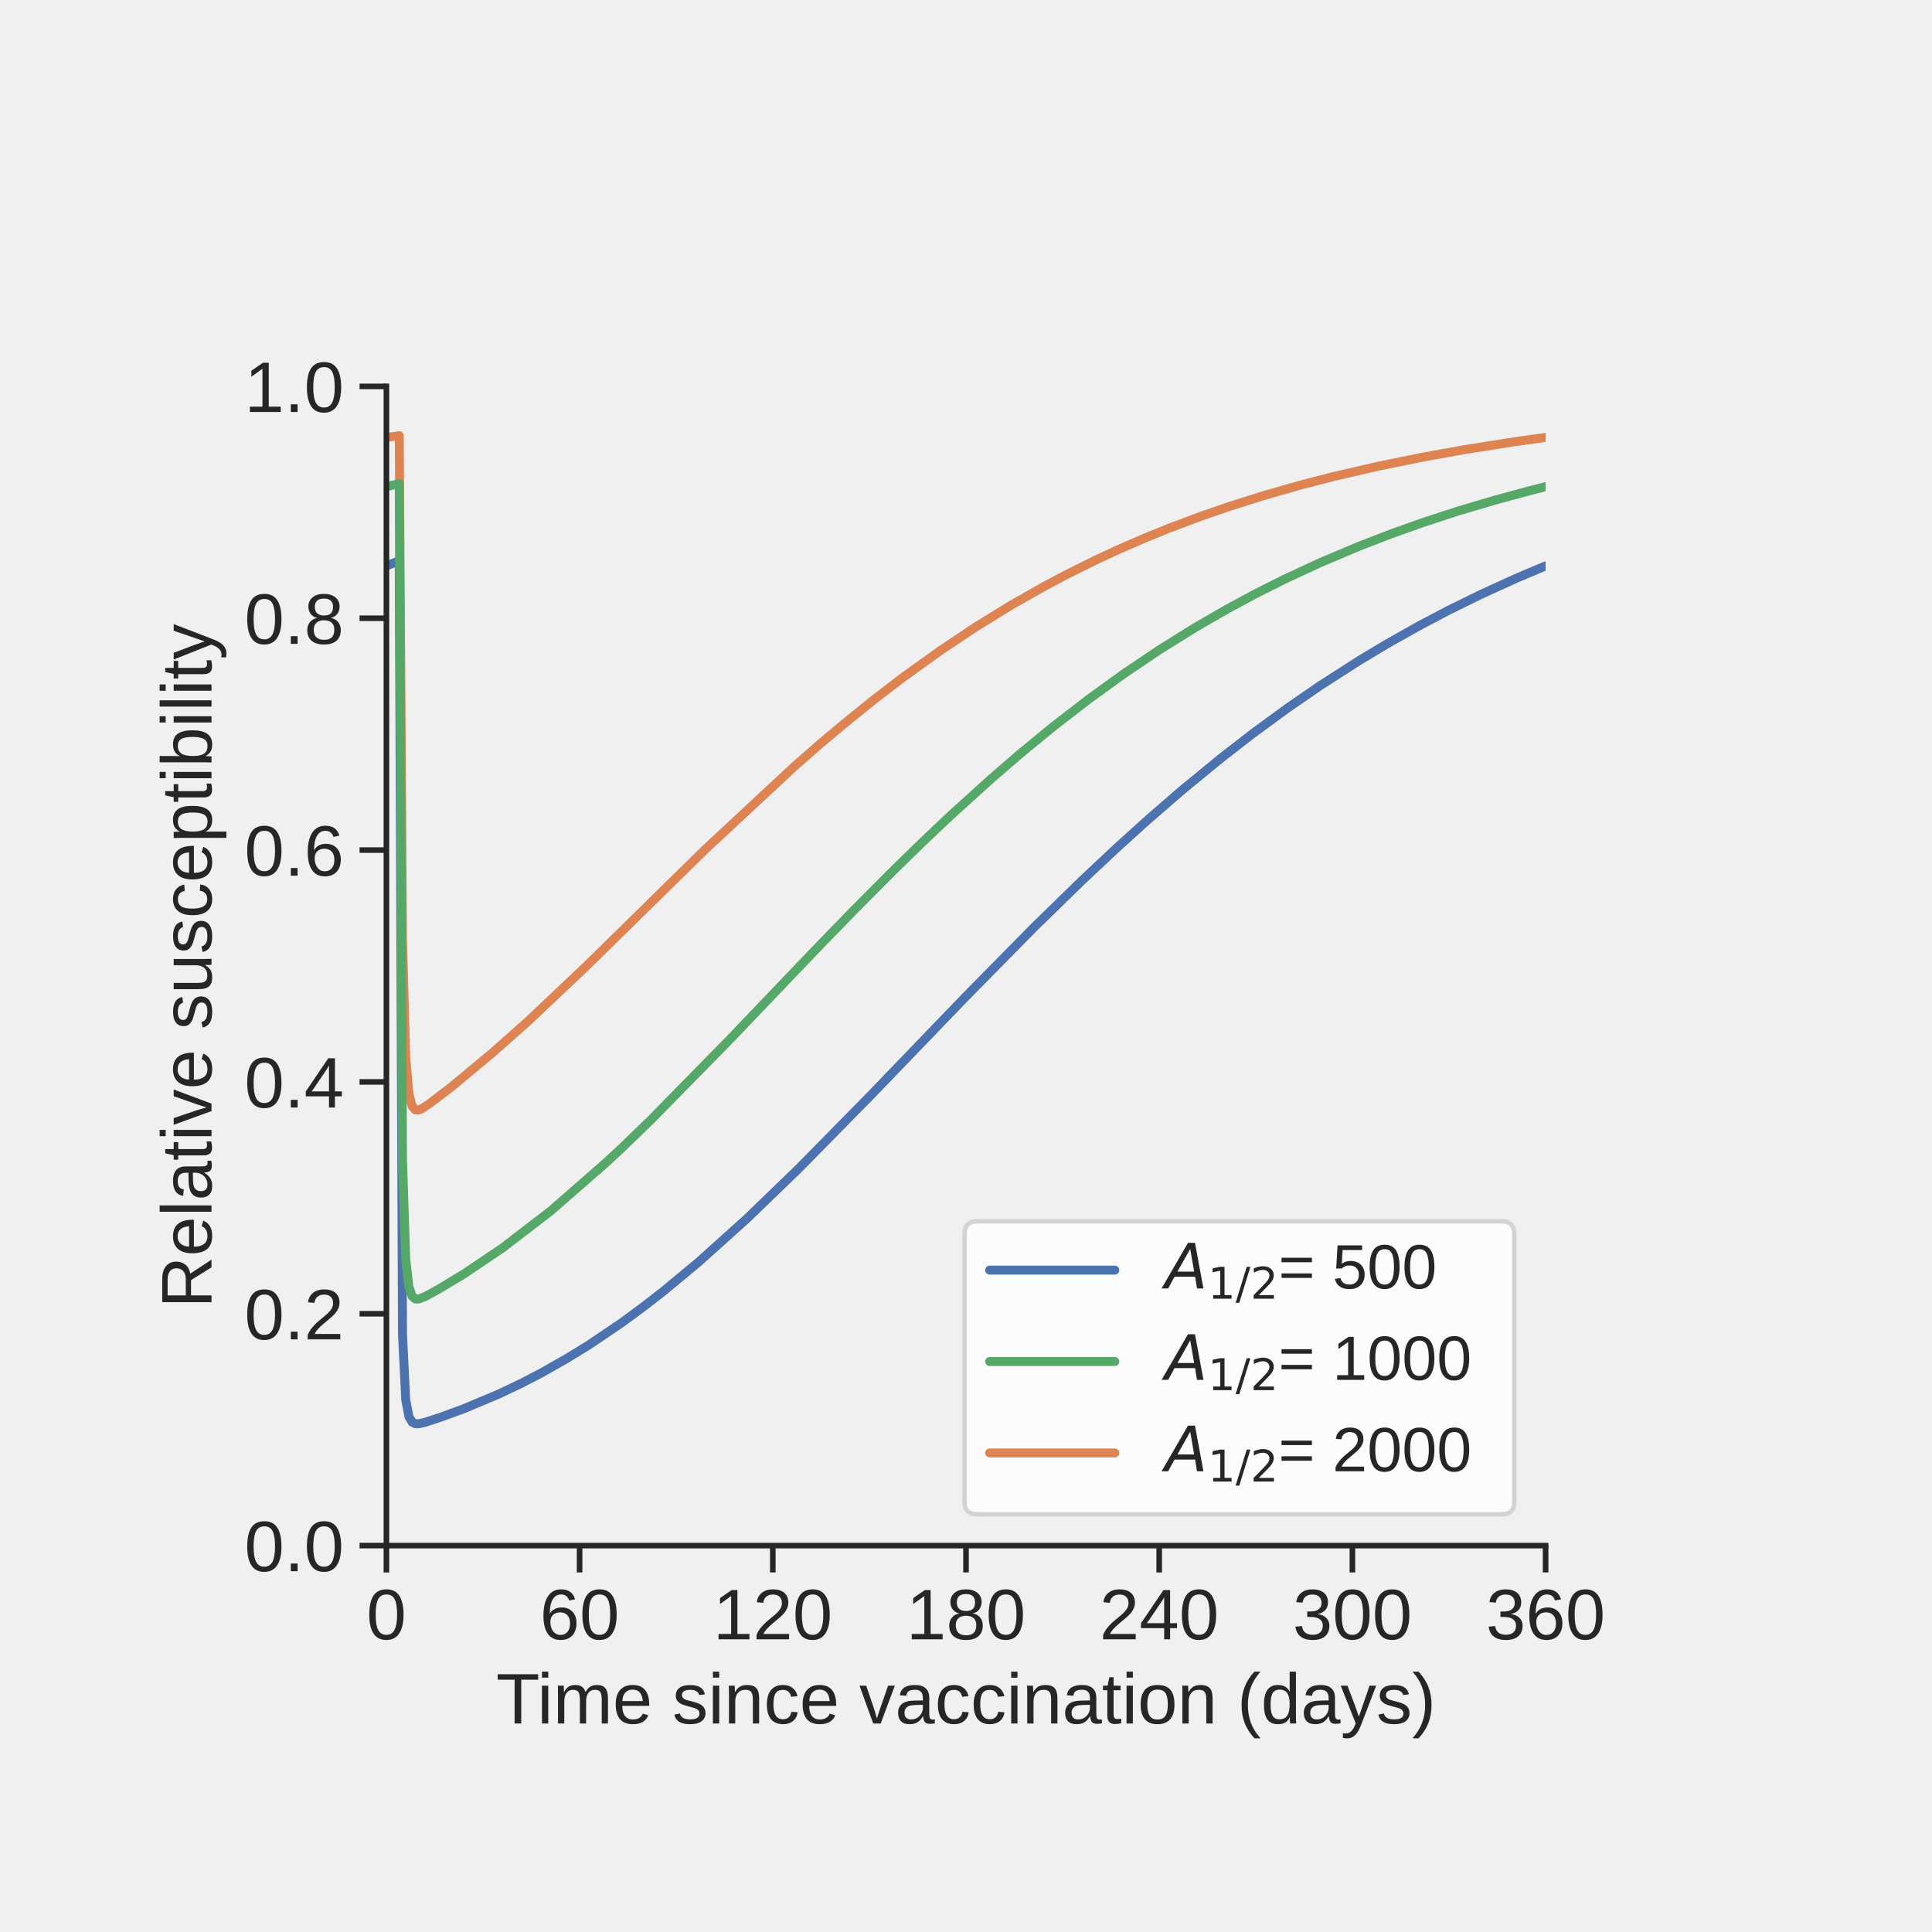
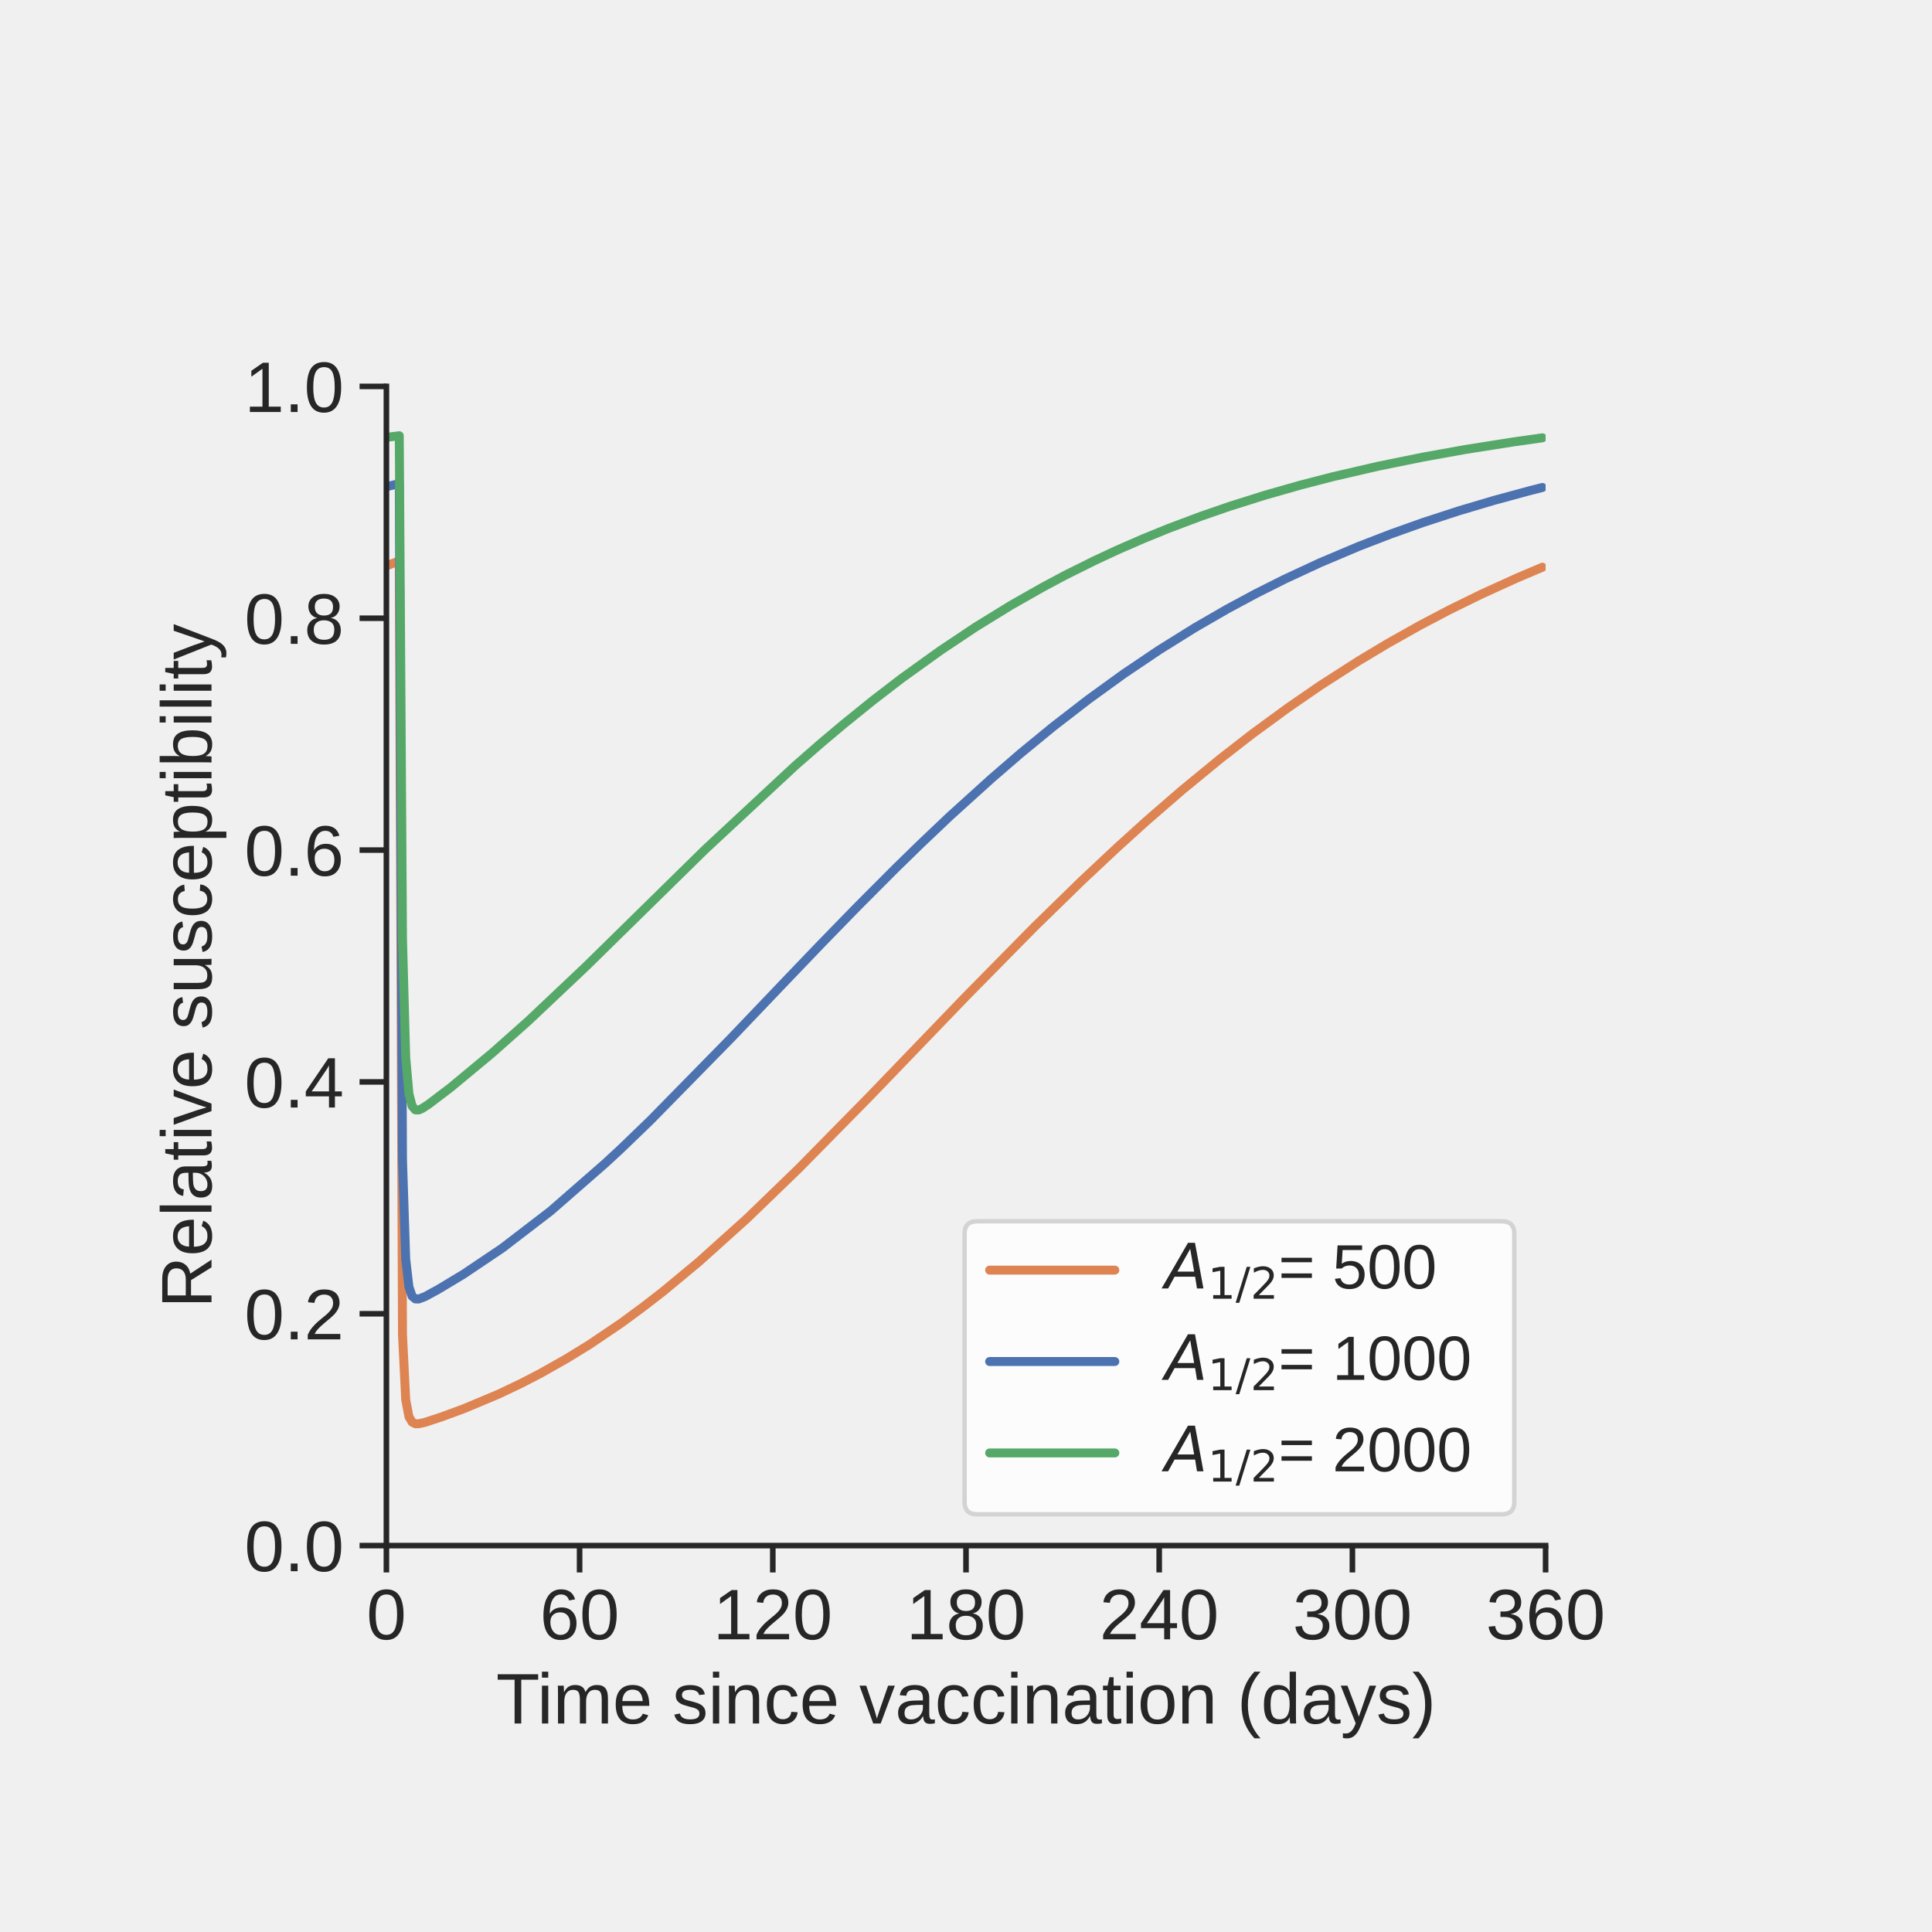
<svg xmlns="http://www.w3.org/2000/svg" xmlns:xlink="http://www.w3.org/1999/xlink" width="432pt" height="432pt" viewBox="0 0 432 432" version="1.1">
  <defs>
    <style type="text/css">*{stroke-linejoin: round; stroke-linecap: butt}</style>
  </defs>
  <g id="figure_1">
    <g id="patch_1">
      <path d="M 0 432  L 432 432  L 432 0  L 0 0  L 0 432  z " style="fill: none" />
    </g>
    <g id="axes_1">
      <g id="patch_2">
        <path d="M 86.4 345.6  L 345.6 345.6  L 345.6 86.4  L 86.4 86.4  L 86.4 345.6  z " style="fill: none" />
      </g>
      <g id="matplotlib.axis_1">
        <g id="xtick_1">
          <g id="line2d_1">
            <defs>
-               <path id="mb37a736f5e" d="M 0 0  L 0 6  " style="stroke: #262626; stroke-width: 1.25" />
+               <path id="ma893ad0c0f" d="M 0 0  L 0 6  " style="stroke: #262626; stroke-width: 1.25" />
            </defs>
            <g>
-               <use xlink:href="#mb37a736f5e" x="86.4" y="345.6" style="fill: #262626; stroke: #262626; stroke-width: 1.25" />
+               <use xlink:href="#ma893ad0c0f" x="86.4" y="345.6" style="fill: #262626; stroke: #262626; stroke-width: 1.25" />
            </g>
          </g>
          <g id="text_1">
            <text style="fill: #262626; font: 16px 'Arial', 'DejaVu Sans', 'Liberation Sans', 'Bitstream Vera Sans', sans-serif; text-anchor: middle" x="86.4" y="366.553" transform="rotate(-0 86.4 366.5525)">0</text>
          </g>
        </g>
        <g id="xtick_2">
          <g id="line2d_2">
            <g>
-               <use xlink:href="#mb37a736f5e" x="129.6" y="345.6" style="fill: #262626; stroke: #262626; stroke-width: 1.25" />
+               <use xlink:href="#ma893ad0c0f" x="129.6" y="345.6" style="fill: #262626; stroke: #262626; stroke-width: 1.25" />
            </g>
          </g>
          <g id="text_2">
            <text style="fill: #262626; font: 16px 'Arial', 'DejaVu Sans', 'Liberation Sans', 'Bitstream Vera Sans', sans-serif; text-anchor: middle" x="129.6" y="366.553" transform="rotate(-0 129.6 366.5525)">60</text>
          </g>
        </g>
        <g id="xtick_3">
          <g id="line2d_3">
            <g>
-               <use xlink:href="#mb37a736f5e" x="172.8" y="345.6" style="fill: #262626; stroke: #262626; stroke-width: 1.25" />
+               <use xlink:href="#ma893ad0c0f" x="172.8" y="345.6" style="fill: #262626; stroke: #262626; stroke-width: 1.25" />
            </g>
          </g>
          <g id="text_3">
            <text style="fill: #262626; font: 16px 'Arial', 'DejaVu Sans', 'Liberation Sans', 'Bitstream Vera Sans', sans-serif; text-anchor: middle" x="172.8" y="366.553" transform="rotate(-0 172.8 366.5525)">120</text>
          </g>
        </g>
        <g id="xtick_4">
          <g id="line2d_4">
            <g>
-               <use xlink:href="#mb37a736f5e" x="216" y="345.6" style="fill: #262626; stroke: #262626; stroke-width: 1.25" />
+               <use xlink:href="#ma893ad0c0f" x="216" y="345.6" style="fill: #262626; stroke: #262626; stroke-width: 1.25" />
            </g>
          </g>
          <g id="text_4">
            <text style="fill: #262626; font: 16px 'Arial', 'DejaVu Sans', 'Liberation Sans', 'Bitstream Vera Sans', sans-serif; text-anchor: middle" x="216" y="366.553" transform="rotate(-0 216 366.5525)">180</text>
          </g>
        </g>
        <g id="xtick_5">
          <g id="line2d_5">
            <g>
-               <use xlink:href="#mb37a736f5e" x="259.2" y="345.6" style="fill: #262626; stroke: #262626; stroke-width: 1.25" />
+               <use xlink:href="#ma893ad0c0f" x="259.2" y="345.6" style="fill: #262626; stroke: #262626; stroke-width: 1.25" />
            </g>
          </g>
          <g id="text_5">
            <text style="fill: #262626; font: 16px 'Arial', 'DejaVu Sans', 'Liberation Sans', 'Bitstream Vera Sans', sans-serif; text-anchor: middle" x="259.2" y="366.553" transform="rotate(-0 259.2 366.5525)">240</text>
          </g>
        </g>
        <g id="xtick_6">
          <g id="line2d_6">
            <g>
-               <use xlink:href="#mb37a736f5e" x="302.4" y="345.6" style="fill: #262626; stroke: #262626; stroke-width: 1.25" />
+               <use xlink:href="#ma893ad0c0f" x="302.4" y="345.6" style="fill: #262626; stroke: #262626; stroke-width: 1.25" />
            </g>
          </g>
          <g id="text_6">
            <text style="fill: #262626; font: 16px 'Arial', 'DejaVu Sans', 'Liberation Sans', 'Bitstream Vera Sans', sans-serif; text-anchor: middle" x="302.4" y="366.553" transform="rotate(-0 302.4 366.5525)">300</text>
          </g>
        </g>
        <g id="xtick_7">
          <g id="line2d_7">
            <g>
-               <use xlink:href="#mb37a736f5e" x="345.6" y="345.6" style="fill: #262626; stroke: #262626; stroke-width: 1.25" />
+               <use xlink:href="#ma893ad0c0f" x="345.6" y="345.6" style="fill: #262626; stroke: #262626; stroke-width: 1.25" />
            </g>
          </g>
          <g id="text_7">
            <text style="fill: #262626; font: 16px 'Arial', 'DejaVu Sans', 'Liberation Sans', 'Bitstream Vera Sans', sans-serif; text-anchor: middle" x="345.6" y="366.553" transform="rotate(-0 345.6 366.5525)">360</text>
          </g>
        </g>
        <g id="text_8">
          <text style="fill: #262626; font: 16px 'Arial', 'DejaVu Sans', 'Liberation Sans', 'Bitstream Vera Sans', sans-serif; text-anchor: middle" x="216" y="385.38" transform="rotate(-0 216 385.38)">Time since vaccination (days)</text>
        </g>
      </g>
      <g id="matplotlib.axis_2">
        <g id="ytick_1">
          <g id="line2d_8">
            <defs>
-               <path id="md30c437e39" d="M 0 0  L -6 0  " style="stroke: #262626; stroke-width: 1.25" />
+               <path id="m6c5367823b" d="M 0 0  L -6 0  " style="stroke: #262626; stroke-width: 1.25" />
            </defs>
            <g>
-               <use xlink:href="#md30c437e39" x="86.4" y="345.6" style="fill: #262626; stroke: #262626; stroke-width: 1.25" />
+               <use xlink:href="#m6c5367823b" x="86.4" y="345.6" style="fill: #262626; stroke: #262626; stroke-width: 1.25" />
            </g>
          </g>
          <g id="text_9">
            <text style="fill: #262626; font: 16px 'Arial', 'DejaVu Sans', 'Liberation Sans', 'Bitstream Vera Sans', sans-serif; text-anchor: end" x="76.9" y="351.326" transform="rotate(-0 76.9 351.3263)">0.0</text>
          </g>
        </g>
        <g id="ytick_2">
          <g id="line2d_9">
            <g>
-               <use xlink:href="#md30c437e39" x="86.4" y="293.76" style="fill: #262626; stroke: #262626; stroke-width: 1.25" />
+               <use xlink:href="#m6c5367823b" x="86.4" y="293.76" style="fill: #262626; stroke: #262626; stroke-width: 1.25" />
            </g>
          </g>
          <g id="text_10">
            <text style="fill: #262626; font: 16px 'Arial', 'DejaVu Sans', 'Liberation Sans', 'Bitstream Vera Sans', sans-serif; text-anchor: end" x="76.9" y="299.486" transform="rotate(-0 76.9 299.4862)">0.2</text>
          </g>
        </g>
        <g id="ytick_3">
          <g id="line2d_10">
            <g>
-               <use xlink:href="#md30c437e39" x="86.4" y="241.92" style="fill: #262626; stroke: #262626; stroke-width: 1.25" />
+               <use xlink:href="#m6c5367823b" x="86.4" y="241.92" style="fill: #262626; stroke: #262626; stroke-width: 1.25" />
            </g>
          </g>
          <g id="text_11">
            <text style="fill: #262626; font: 16px 'Arial', 'DejaVu Sans', 'Liberation Sans', 'Bitstream Vera Sans', sans-serif; text-anchor: end" x="76.9" y="247.646" transform="rotate(-0 76.9 247.6463)">0.4</text>
          </g>
        </g>
        <g id="ytick_4">
          <g id="line2d_11">
            <g>
-               <use xlink:href="#md30c437e39" x="86.4" y="190.08" style="fill: #262626; stroke: #262626; stroke-width: 1.25" />
+               <use xlink:href="#m6c5367823b" x="86.4" y="190.08" style="fill: #262626; stroke: #262626; stroke-width: 1.25" />
            </g>
          </g>
          <g id="text_12">
            <text style="fill: #262626; font: 16px 'Arial', 'DejaVu Sans', 'Liberation Sans', 'Bitstream Vera Sans', sans-serif; text-anchor: end" x="76.9" y="195.806" transform="rotate(-0 76.9 195.8063)">0.6</text>
          </g>
        </g>
        <g id="ytick_5">
          <g id="line2d_12">
            <g>
-               <use xlink:href="#md30c437e39" x="86.4" y="138.24" style="fill: #262626; stroke: #262626; stroke-width: 1.25" />
+               <use xlink:href="#m6c5367823b" x="86.4" y="138.24" style="fill: #262626; stroke: #262626; stroke-width: 1.25" />
            </g>
          </g>
          <g id="text_13">
            <text style="fill: #262626; font: 16px 'Arial', 'DejaVu Sans', 'Liberation Sans', 'Bitstream Vera Sans', sans-serif; text-anchor: end" x="76.9" y="143.966" transform="rotate(-0 76.9 143.9663)">0.8</text>
          </g>
        </g>
        <g id="ytick_6">
          <g id="line2d_13">
            <g>
-               <use xlink:href="#md30c437e39" x="86.4" y="86.4" style="fill: #262626; stroke: #262626; stroke-width: 1.25" />
+               <use xlink:href="#m6c5367823b" x="86.4" y="86.4" style="fill: #262626; stroke: #262626; stroke-width: 1.25" />
            </g>
          </g>
          <g id="text_14">
            <text style="fill: #262626; font: 16px 'Arial', 'DejaVu Sans', 'Liberation Sans', 'Bitstream Vera Sans', sans-serif; text-anchor: end" x="76.9" y="92.126" transform="rotate(-0 76.9 92.12625)">1.0</text>
          </g>
        </g>
        <g id="text_15">
          <text style="fill: #262626; font: 16px 'Arial', 'DejaVu Sans', 'Liberation Sans', 'Bitstream Vera Sans', sans-serif; text-anchor: middle" x="47.292" y="216" transform="rotate(-90 47.2925 216)">Relative susceptibility</text>
        </g>
      </g>
      <g id="line2d_14">
-         <path d="M 86.4 126.535  L 89.28 125.398  L 90 298.389  L 90.72 312.996  L 91.44 316.78  L 92.16 318  L 92.88 318.353  L 93.6 318.362  L 95.04 318.041  L 98.64 316.854  L 103.68 315.004  L 111.6 311.68  L 116.64 309.275  L 120.96 307.034  L 126.72 303.771  L 131.76 300.674  L 138.96 295.808  L 144 292.091  L 148.32 288.737  L 156.24 282.167  L 167.04 272.455  L 178.56 261.323  L 194.4 245.223  L 216 222.794  L 231.12 207.44  L 241.92 196.903  L 249.84 189.476  L 256.32 183.613  L 264.24 176.745  L 272.88 169.648  L 280.08 164.054  L 288 158.259  L 295.2 153.297  L 303.84 147.753  L 310.32 143.868  L 317.52 139.821  L 324 136.414  L 331.2 132.879  L 339.12 129.273  L 345.6 126.534  L 345.6 126.534  " clip-path="url(#p8d429261b6)" style="fill: none; stroke: #4c72b0; stroke-width: 2; stroke-linecap: round" />
+         <path d="M 86.4 126.535  L 89.28 125.398  L 90 298.389  L 90.72 312.996  L 91.44 316.78  L 92.16 318  L 92.88 318.353  L 93.6 318.362  L 95.04 318.041  L 98.64 316.854  L 103.68 315.004  L 111.6 311.68  L 116.64 309.275  L 120.96 307.034  L 126.72 303.771  L 131.76 300.674  L 138.96 295.808  L 144 292.091  L 148.32 288.737  L 156.24 282.167  L 167.04 272.455  L 178.56 261.323  L 194.4 245.223  L 216 222.794  L 231.12 207.44  L 241.92 196.903  L 249.84 189.476  L 256.32 183.613  L 264.24 176.745  L 272.88 169.648  L 280.08 164.054  L 288 158.259  L 295.2 153.297  L 303.84 147.753  L 310.32 143.868  L 317.52 139.821  L 324 136.414  L 331.2 132.879  L 339.12 129.273  L 344.88 126.831  L 344.88 126.831  " clip-path="url(#p4558e722d0)" style="fill: none; stroke: #dd8452; stroke-width: 2; stroke-linecap: round" />
      </g>
      <g id="line2d_15">
-         <path d="M 86.4 97.8  L 89.28 97.432  L 90 209.913  L 90.72 236.435  L 91.44 244.582  L 92.16 247.35  L 92.88 248.169  L 93.6 248.193  L 94.32 247.898  L 95.76 246.974  L 100.8 243.146  L 110.16 235.371  L 118.08 228.337  L 131.04 216.092  L 157.68 189.934  L 177.84 171.186  L 183.6 166.159  L 188.64 161.923  L 195.12 156.679  L 201.6 151.695  L 210.24 145.486  L 218.16 140.2  L 226.08 135.321  L 233.28 131.235  L 238.32 128.551  L 244.8 125.329  L 249.84 122.983  L 255.6 120.473  L 261.36 118.124  L 268.56 115.423  L 275.04 113.187  L 282.96 110.694  L 290.88 108.44  L 298.08 106.579  L 308.16 104.246  L 318.24 102.197  L 327.6 100.517  L 338.4 98.813  L 345.6 97.799  L 345.6 97.799  " clip-path="url(#p8d429261b6)" style="fill: none; stroke: #dd8452; stroke-width: 2; stroke-linecap: round" />
+         <path d="M 86.4 108.822  L 89.28 108.14  L 90 259.277  L 90.72 281.544  L 91.44 287.784  L 92.16 289.844  L 92.88 290.446  L 93.6 290.462  L 95.04 289.92  L 97.92 288.353  L 103.68 284.887  L 112.32 279.074  L 123.12 270.786  L 135.36 260.099  L 138.96 256.764  L 145.44 250.506  L 163.44 232.161  L 175.68 219.333  L 183.6 211.066  L 191.52 202.929  L 200.16 194.262  L 205.92 188.641  L 212.4 182.493  L 221.76 174.029  L 228.24 168.435  L 235.44 162.524  L 243.36 156.403  L 251.28 150.668  L 259.2 145.331  L 267.12 140.393  L 274.32 136.231  L 280.8 132.743  L 287.28 129.49  L 295.2 125.813  L 303.84 122.162  L 311.04 119.381  L 318.24 116.817  L 326.16 114.236  L 334.08 111.883  L 342 109.735  L 344.88 109.001  L 344.88 109.001  " clip-path="url(#p4558e722d0)" style="fill: none; stroke: #4c72b0; stroke-width: 2; stroke-linecap: round" />
      </g>
      <g id="line2d_16">
-         <path d="M 86.4 108.822  L 89.28 108.14  L 90 259.277  L 90.72 281.544  L 91.44 287.784  L 92.16 289.844  L 92.88 290.446  L 93.6 290.462  L 95.04 289.92  L 97.92 288.353  L 103.68 284.887  L 112.32 279.074  L 123.12 270.786  L 135.36 260.099  L 138.96 256.764  L 145.44 250.506  L 163.44 232.161  L 175.68 219.333  L 183.6 211.066  L 191.52 202.929  L 200.16 194.262  L 205.92 188.641  L 212.4 182.493  L 221.76 174.029  L 228.24 168.435  L 235.44 162.524  L 243.36 156.403  L 251.28 150.668  L 259.2 145.331  L 267.12 140.393  L 274.32 136.231  L 280.8 132.743  L 287.28 129.49  L 295.2 125.813  L 303.84 122.162  L 311.04 119.381  L 318.24 116.817  L 326.16 114.236  L 334.08 111.883  L 342 109.735  L 345.6 108.821  L 345.6 108.821  " clip-path="url(#p8d429261b6)" style="fill: none; stroke: #55a868; stroke-width: 2; stroke-linecap: round" />
+         <path d="M 86.4 97.8  L 89.28 97.432  L 90 209.913  L 90.72 236.435  L 91.44 244.582  L 92.16 247.35  L 92.88 248.169  L 93.6 248.193  L 94.32 247.898  L 95.76 246.974  L 100.8 243.146  L 110.16 235.371  L 118.08 228.337  L 131.04 216.092  L 157.68 189.934  L 177.84 171.186  L 183.6 166.159  L 188.64 161.923  L 195.12 156.679  L 201.6 151.695  L 210.24 145.486  L 218.16 140.2  L 226.08 135.321  L 233.28 131.235  L 238.32 128.551  L 244.8 125.329  L 249.84 122.983  L 255.6 120.473  L 261.36 118.124  L 268.56 115.423  L 275.04 113.187  L 282.96 110.694  L 290.88 108.44  L 298.08 106.579  L 308.16 104.246  L 318.24 102.197  L 327.6 100.517  L 338.4 98.813  L 344.88 97.897  L 344.88 97.897  " clip-path="url(#p4558e722d0)" style="fill: none; stroke: #55a868; stroke-width: 2; stroke-linecap: round" />
      </g>
      <g id="patch_3">
        <path d="M 86.4 345.6  L 86.4 86.4  " style="fill: none; stroke: #262626; stroke-width: 1.25; stroke-linejoin: miter; stroke-linecap: square" />
      </g>
      <g id="patch_4">
        <path d="M 86.4 345.6  L 345.6 345.6  " style="fill: none; stroke: #262626; stroke-width: 1.25; stroke-linejoin: miter; stroke-linecap: square" />
      </g>
      <g id="legend_1">
        <g id="patch_5">
          <path d="M 218.48 338.6  L 335.8 338.6  Q 338.6 338.6 338.6 335.8  L 338.6 275.88  Q 338.6 273.08 335.8 273.08  L 218.48 273.08  Q 215.68 273.08 215.68 275.88  L 215.68 335.8  Q 215.68 338.6 218.48 338.6  z " style="fill: #ffffff; opacity: 0.8; stroke: #cccccc; stroke-linejoin: miter" />
        </g>
        <g id="line2d_17">
-           <path d="M 221.28 284  L 235.28 284  L 249.28 284  " style="fill: none; stroke: #4c72b0; stroke-width: 2; stroke-linecap: round" />
+           <path d="M 221.28 284  L 235.28 284  L 249.28 284  " style="fill: none; stroke: #dd8452; stroke-width: 2; stroke-linecap: round" />
        </g>
        <g id="text_16">
          <g style="fill: #262626" transform="translate(260.48 288.9)">
            <text>
              <tspan style="font: oblique 14px 'DejaVu Sans'" x="0" y="-0.797">A</tspan>
              <tspan style="font: 9.8px 'DejaVu Sans'" x="9.577 15.812 18.764" y="1.5">1/2</tspan>
              <tspan style="font: 14px 'Arial'" x="25.382 29.271 37.447 41.337 49.123 56.909" y="-0.797"> = 500</tspan>
            </text>
          </g>
        </g>
        <g id="line2d_18">
-           <path d="M 221.28 304.44  L 235.28 304.44  L 249.28 304.44  " style="fill: none; stroke: #55a868; stroke-width: 2; stroke-linecap: round" />
+           <path d="M 221.28 304.44  L 235.28 304.44  L 249.28 304.44  " style="fill: none; stroke: #4c72b0; stroke-width: 2; stroke-linecap: round" />
        </g>
        <g id="text_17">
          <g style="fill: #262626" transform="translate(260.48 309.34)">
            <text>
              <tspan style="font: oblique 14px 'DejaVu Sans'" x="0" y="-0.797">A</tspan>
              <tspan style="font: 9.8px 'DejaVu Sans'" x="9.577 15.812 18.764" y="1.5">1/2</tspan>
              <tspan style="font: 14px 'Arial'" x="25.382 29.271 37.447 41.337 49.123 56.909 64.695" y="-0.797"> = 1000</tspan>
            </text>
          </g>
        </g>
        <g id="line2d_19">
-           <path d="M 221.28 324.88  L 235.28 324.88  L 249.28 324.88  " style="fill: none; stroke: #dd8452; stroke-width: 2; stroke-linecap: round" />
+           <path d="M 221.28 324.88  L 235.28 324.88  L 249.28 324.88  " style="fill: none; stroke: #55a868; stroke-width: 2; stroke-linecap: round" />
        </g>
        <g id="text_18">
          <g style="fill: #262626" transform="translate(260.48 329.78)">
            <text>
              <tspan style="font: oblique 14px 'DejaVu Sans'" x="0" y="-0.797">A</tspan>
              <tspan style="font: 9.8px 'DejaVu Sans'" x="9.577 15.812 18.764" y="1.5">1/2</tspan>
              <tspan style="font: 14px 'Arial'" x="25.382 29.271 37.447 41.337 49.123 56.909 64.695" y="-0.797"> = 2000</tspan>
            </text>
          </g>
        </g>
      </g>
    </g>
  </g>
  <defs>
-     <clipPath id="p8d429261b6">
+     <clipPath id="p4558e722d0">
      <rect x="86.4" y="86.4" width="259.2" height="259.2" />
    </clipPath>
  </defs>
</svg>
